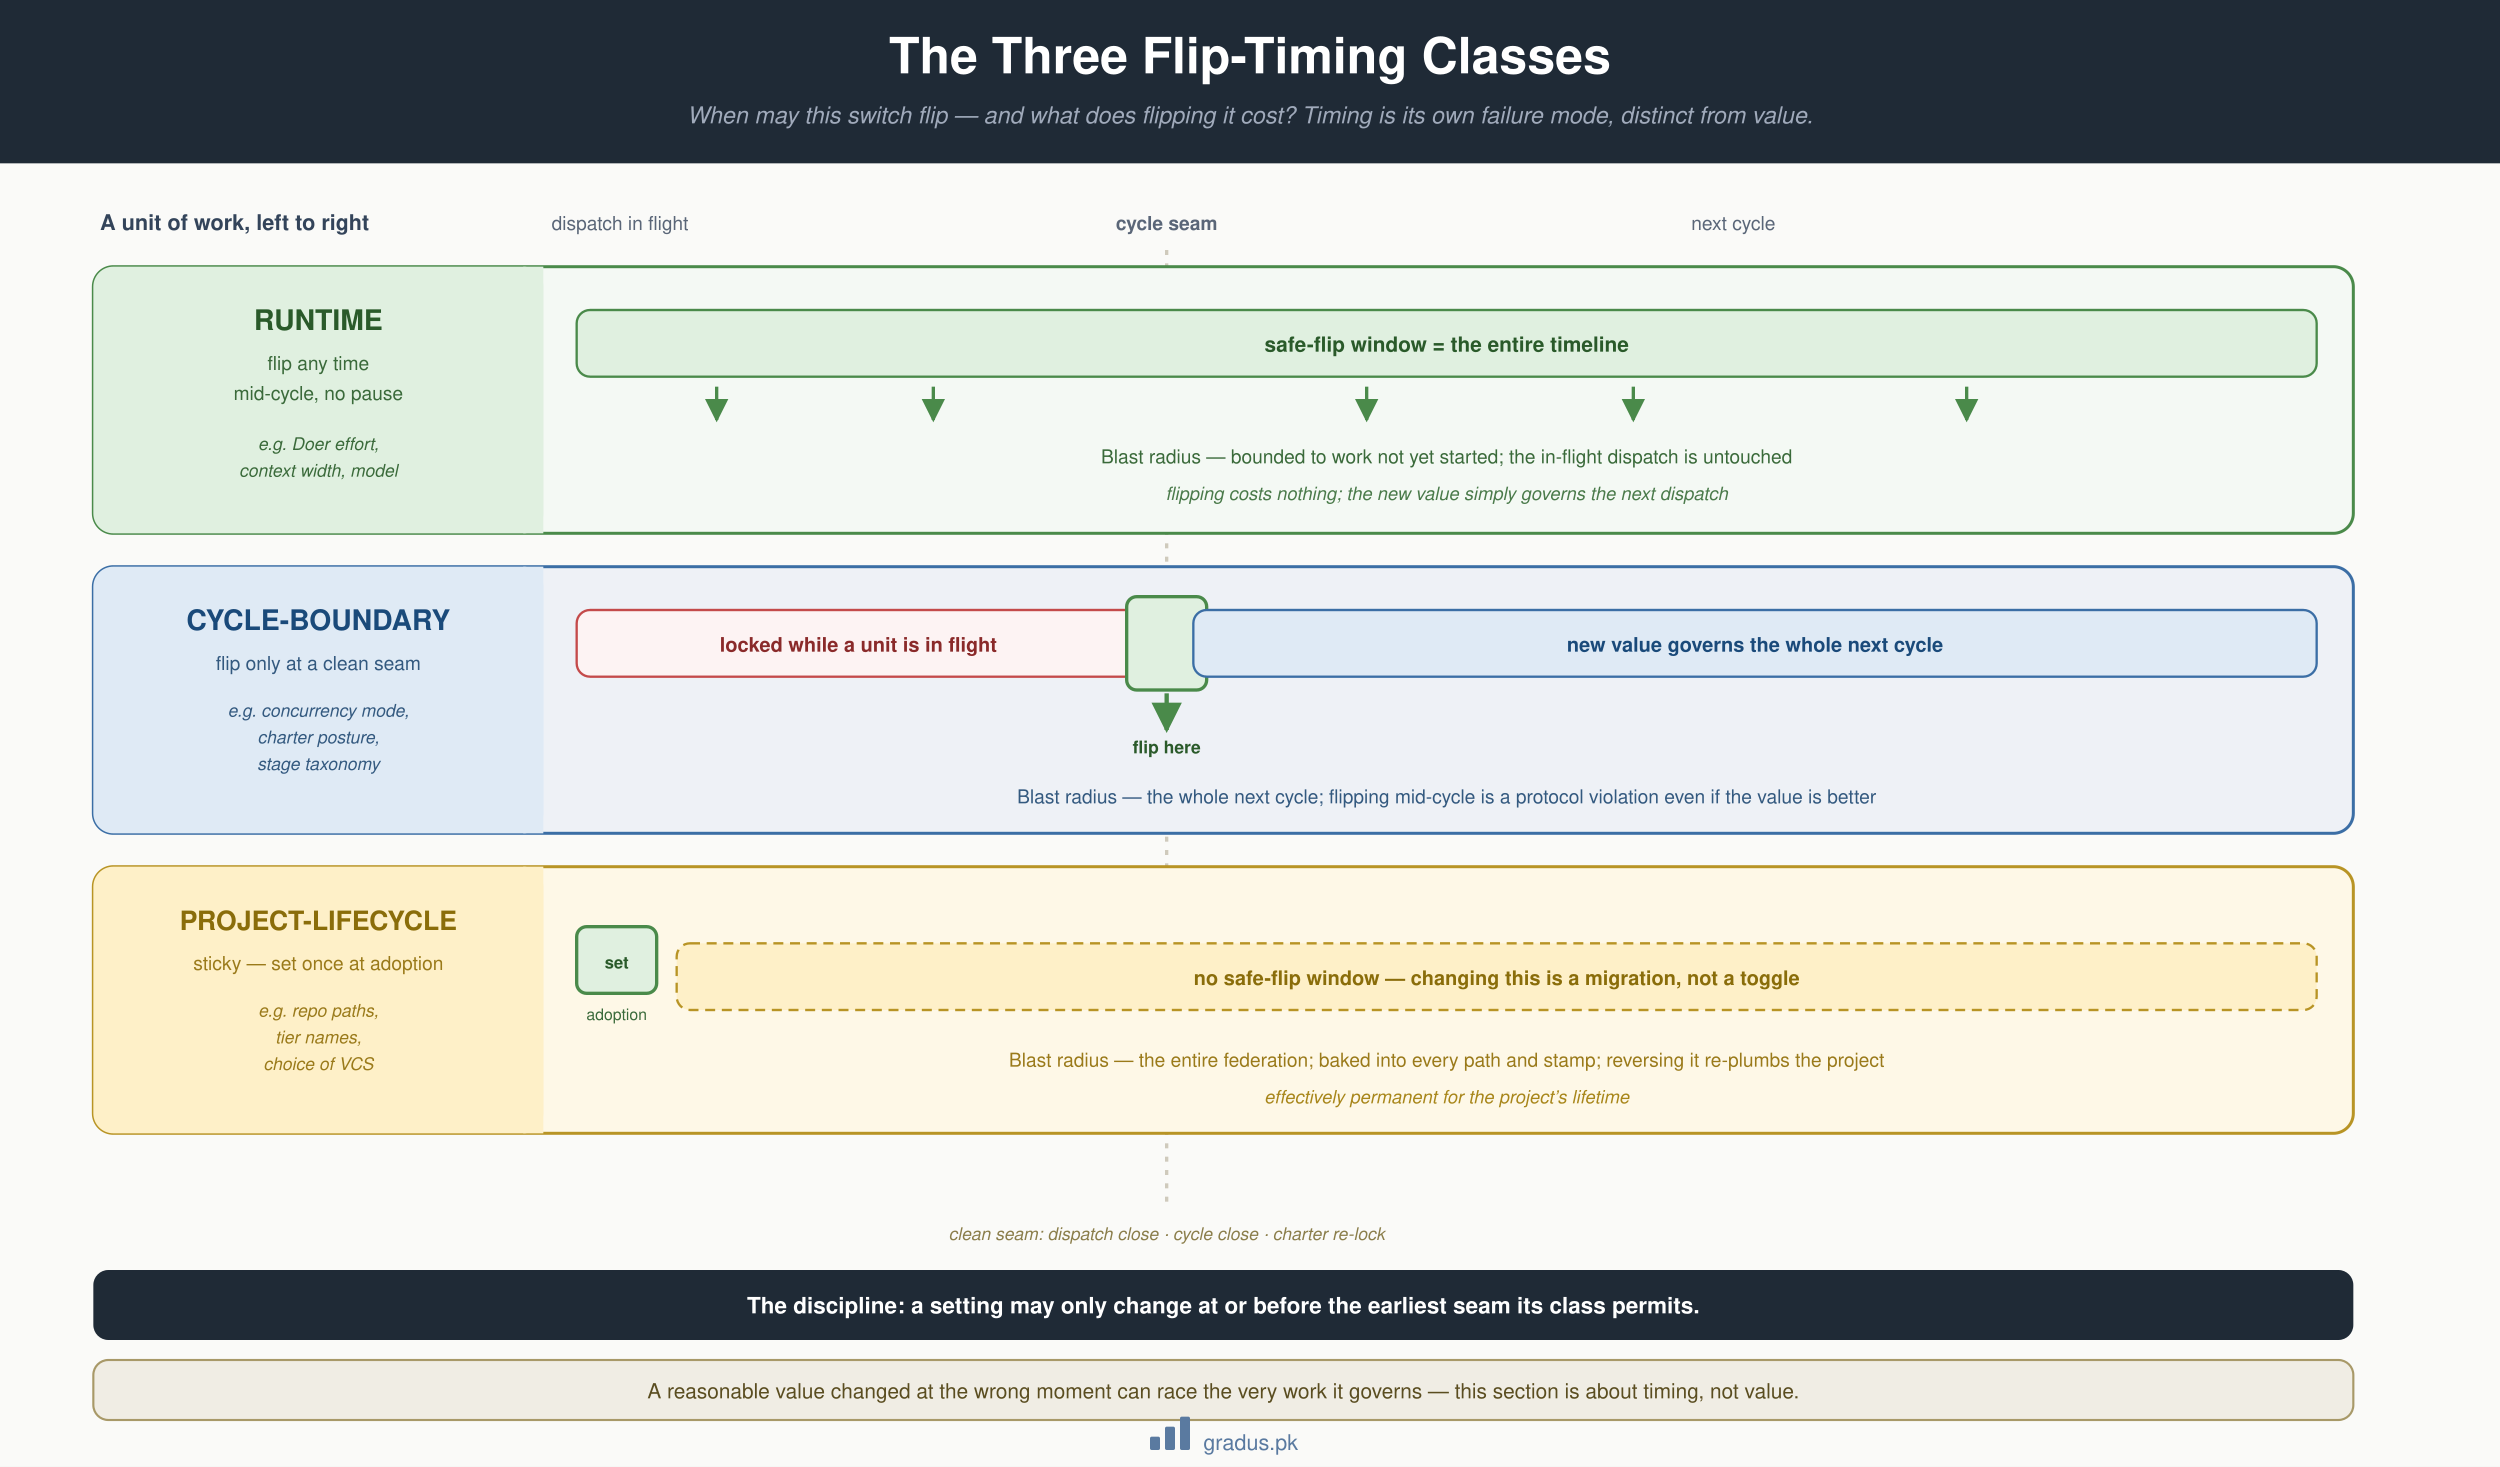
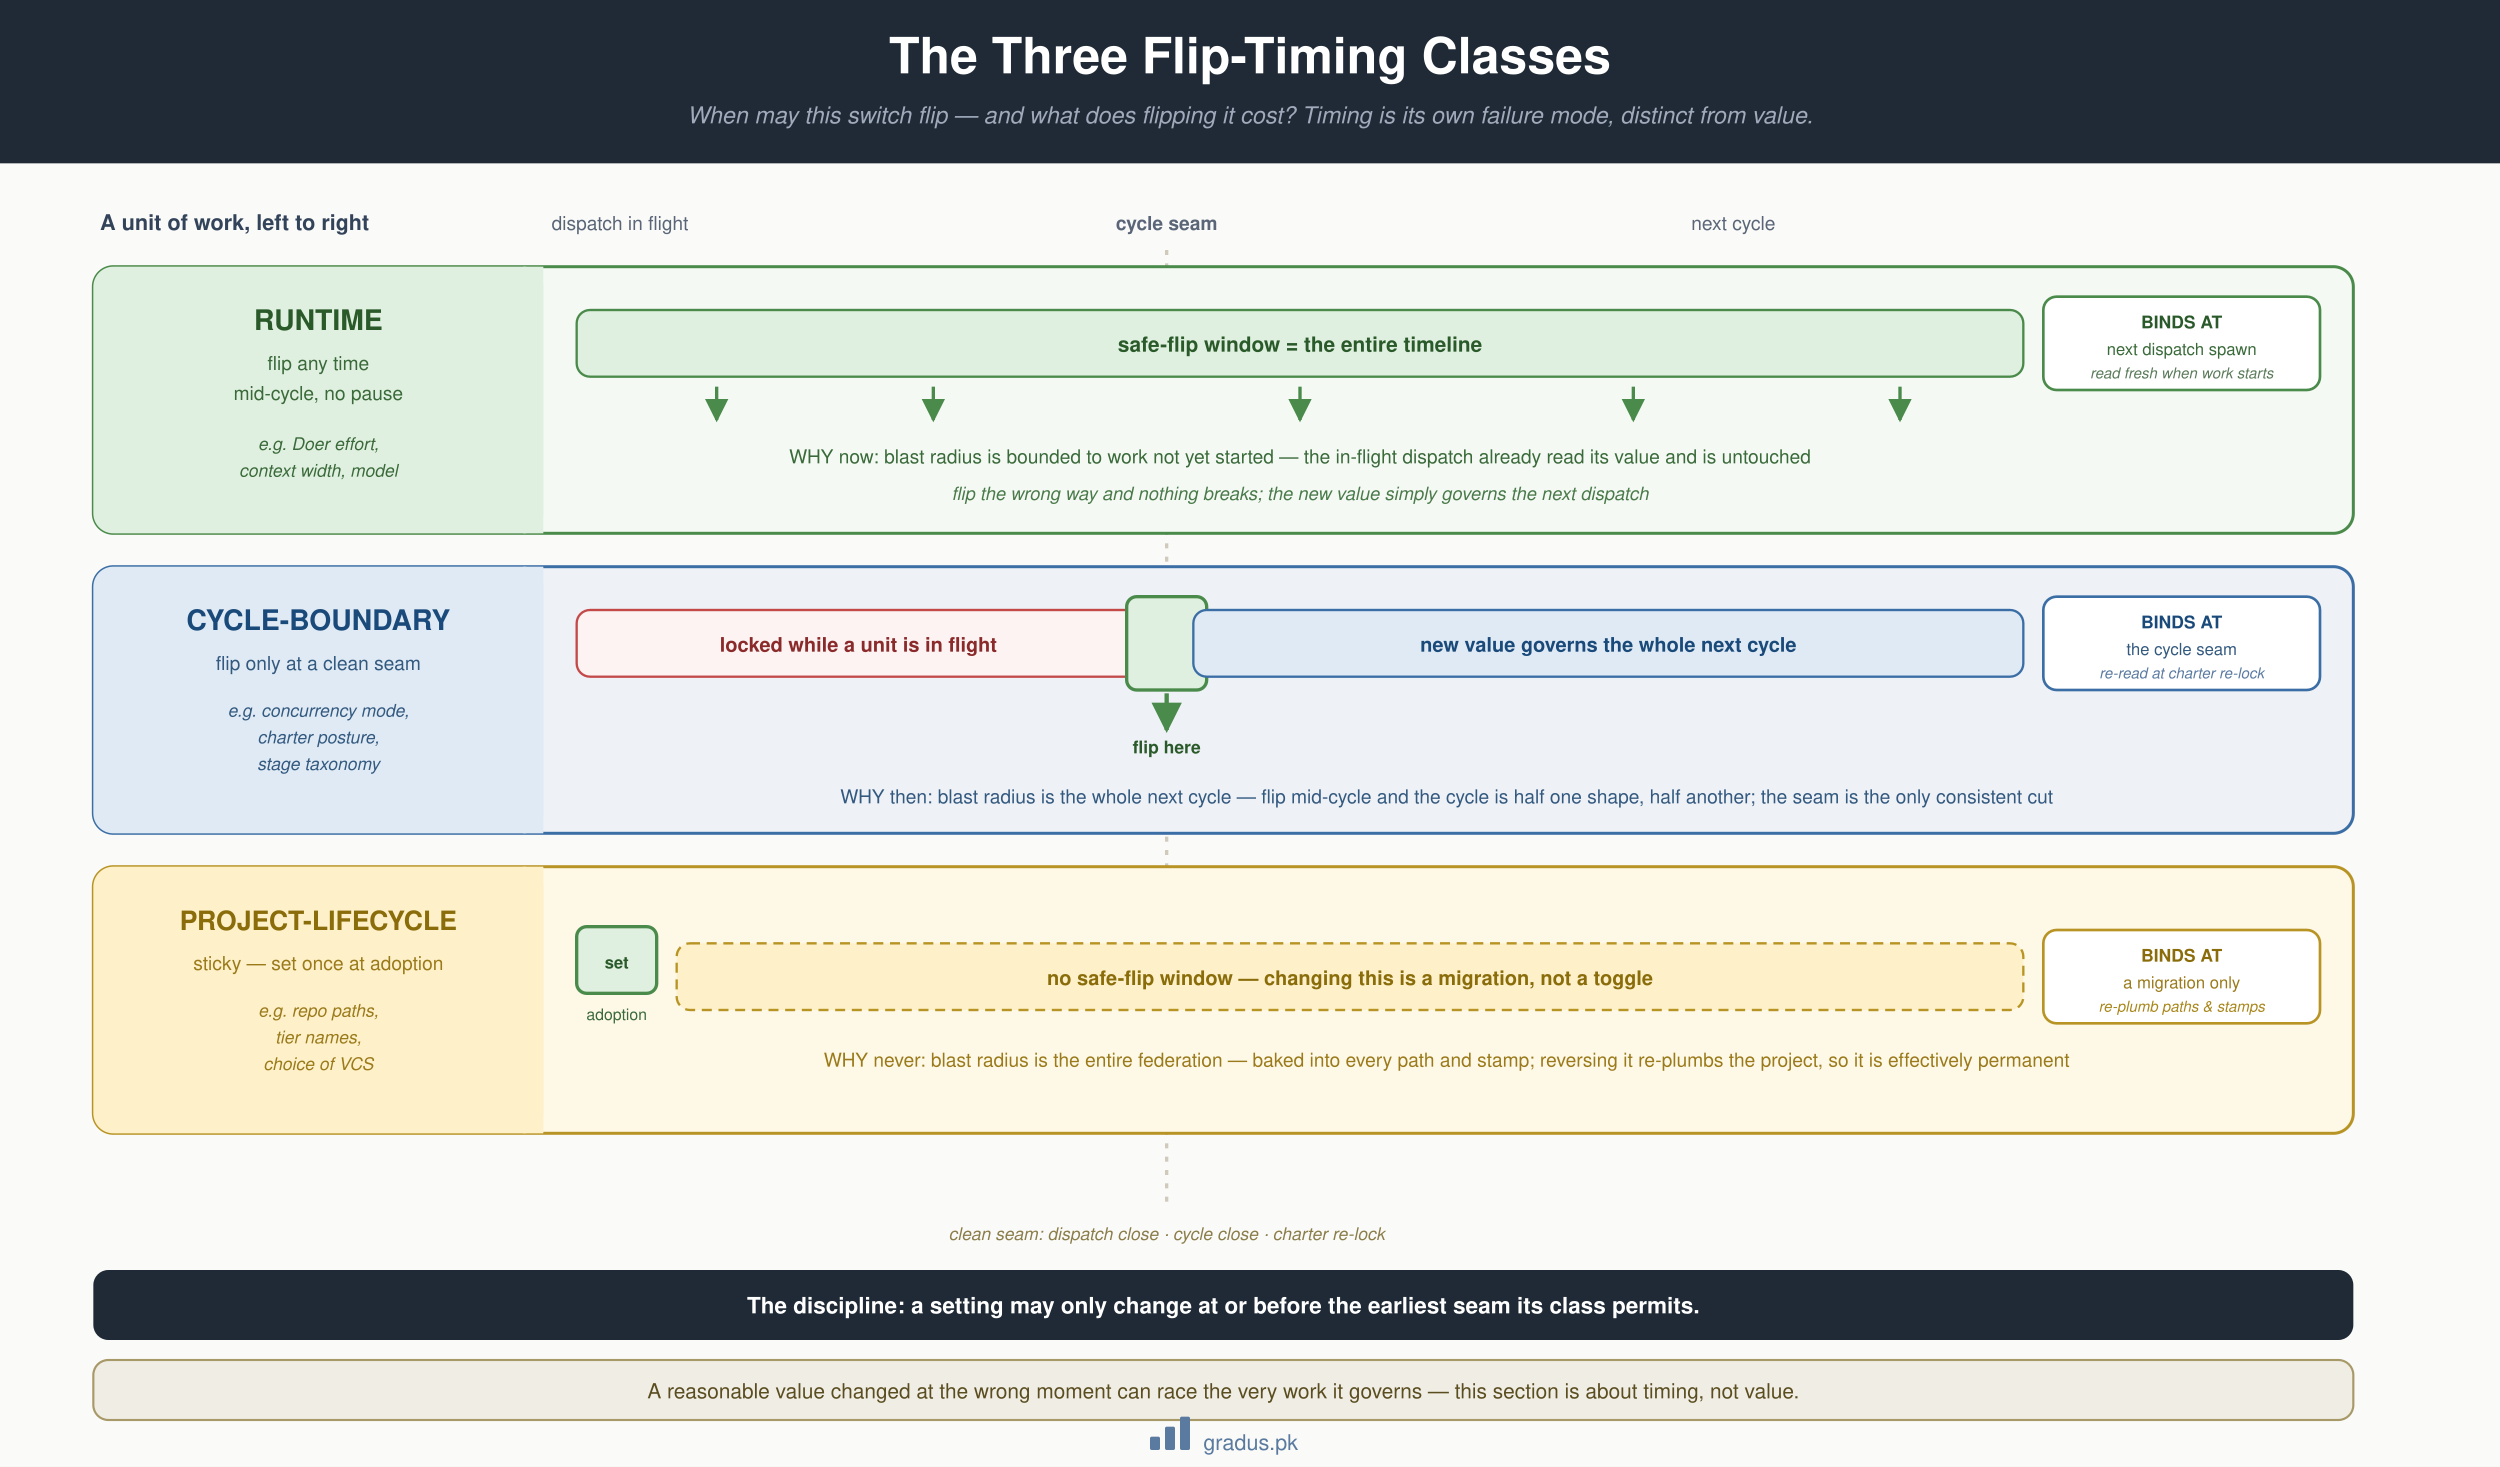
<svg xmlns="http://www.w3.org/2000/svg" xmlns:xlink="http://www.w3.org/1999/xlink" viewBox="0 0 1500 880" font-family="-apple-system, BlinkMacSystemFont, 'Segoe UI', Helvetica, Arial, sans-serif">
  <defs>
    <marker id="agreen" viewBox="0 0 10 10" refX="9" refY="5" markerWidth="7" markerHeight="7" orient="auto-start-reverse">
      <path d="M0,0 L10,5 L0,10 z" fill="#4a8a4a" />
    </marker>
    <marker id="ablue" viewBox="0 0 10 10" refX="9" refY="5" markerWidth="7" markerHeight="7" orient="auto-start-reverse">
      <path d="M0,0 L10,5 L0,10 z" fill="#3b6ea5" />
    </marker>
    <marker id="aamber" viewBox="0 0 10 10" refX="9" refY="5" markerWidth="7" markerHeight="7" orient="auto-start-reverse">
      <path d="M0,0 L10,5 L0,10 z" fill="#b89425" />
    </marker>
    <marker id="ared" viewBox="0 0 10 10" refX="9" refY="5" markerWidth="7" markerHeight="7" orient="auto-start-reverse">
      <path d="M0,0 L10,5 L0,10 z" fill="#c44a4a" />
    </marker>
  </defs>
  <rect width="1500" height="880" fill="#fafaf8" />
  <rect x="0" y="0" width="1500" height="98" fill="#1f2a36" />
  <text x="750" y="44" text-anchor="middle" font-size="30" font-weight="700" fill="#ffffff">The Three Flip-Timing Classes</text>
  <text x="750" y="74" text-anchor="middle" font-size="14" fill="#a0aabb" font-style="italic">When may this switch flip — and what does flipping it cost? Timing is its own failure mode, distinct from value.</text>
  <text x="60" y="138" font-size="13" font-weight="700" fill="#33445a">A unit of work, left to right</text>
  <text x="372" y="138" text-anchor="middle" font-size="11.5" fill="#5a6678">dispatch in flight</text>
  <text x="700" y="138" text-anchor="middle" font-size="11.5" fill="#5a6678" font-weight="700">cycle seam</text>
  <text x="1040" y="138" text-anchor="middle" font-size="11.5" fill="#5a6678">next cycle</text>
  <line x1="700" y1="150" x2="700" y2="724" stroke="#cfcabc" stroke-width="2" stroke-dasharray="3 5" />
  <text x="700" y="744" text-anchor="middle" font-size="10.5" fill="#8a7d4a" font-style="italic">clean seam: dispatch close · cycle close · charter re-lock</text>
  <rect x="56" y="160" width="1356" height="160" rx="12" fill="#f4f9f4" stroke="#4a8a4a" stroke-width="1.8" />
  <rect x="56" y="160" width="270" height="160" rx="12" fill="#e0f0e0" />
  <rect x="314" y="160" width="12" height="160" fill="#e0f0e0" />
  <text x="191" y="198" text-anchor="middle" font-size="17" font-weight="700" fill="#2a5a2a">RUNTIME</text>
  <text x="191" y="222" text-anchor="middle" font-size="11.5" fill="#3a6a3a">flip any time</text>
  <text x="191" y="240" text-anchor="middle" font-size="11.5" fill="#3a6a3a">mid-cycle, no pause</text>
  <text x="191" y="270" text-anchor="middle" font-size="10.5" fill="#3a6a3a" font-style="italic">e.g. Doer effort,</text>
  <text x="191" y="286" text-anchor="middle" font-size="10.5" fill="#3a6a3a" font-style="italic">context width, model</text>
-   <rect x="346" y="186" width="1044" height="40" rx="8" fill="#e0f0e0" stroke="#4a8a4a" stroke-width="1.4" />
-   <text x="868" y="211" text-anchor="middle" font-size="12.5" font-weight="700" fill="#2a5a2a">safe-flip window = the entire timeline</text>
+   <rect x="346" y="186" width="868" height="40" rx="8" fill="#e0f0e0" stroke="#4a8a4a" stroke-width="1.4" />
+   <text x="780" y="211" text-anchor="middle" font-size="12.5" font-weight="700" fill="#2a5a2a">safe-flip window = the entire timeline</text>
  <g stroke="#4a8a4a" stroke-width="2">
    <line x1="430" y1="232" x2="430" y2="252" marker-end="url(#agreen)" />
    <line x1="560" y1="232" x2="560" y2="252" marker-end="url(#agreen)" />
-     <line x1="820" y1="232" x2="820" y2="252" marker-end="url(#agreen)" />
+     <line x1="780" y1="232" x2="780" y2="252" marker-end="url(#agreen)" />
    <line x1="980" y1="232" x2="980" y2="252" marker-end="url(#agreen)" />
-     <line x1="1180" y1="232" x2="1180" y2="252" marker-end="url(#agreen)" />
+     <line x1="1140" y1="232" x2="1140" y2="252" marker-end="url(#agreen)" />
  </g>
-   <text x="868" y="278" text-anchor="middle" font-size="11.5" fill="#3a6a3a">Blast radius — bounded to work not yet started; the in-flight dispatch is untouched</text>
-   <text x="868" y="300" text-anchor="middle" font-size="11" fill="#4a7a4a" font-style="italic">flipping costs nothing; the new value simply governs the next dispatch</text>
+   <rect x="1226" y="178" width="166" height="56" rx="8" fill="#ffffff" stroke="#4a8a4a" stroke-width="1.6" />
+   <text x="1309" y="197" text-anchor="middle" font-size="10.5" font-weight="700" fill="#2a5a2a">BINDS AT</text>
+   <text x="1309" y="213" text-anchor="middle" font-size="10" fill="#3a6a3a">next dispatch spawn</text>
+   <text x="1309" y="227" text-anchor="middle" font-size="9" fill="#5a7a5a" font-style="italic">read fresh when work starts</text>
+   <text x="780" y="278" text-anchor="middle" font-size="11.5" fill="#3a6a3a">WHY now: blast radius is bounded to work not yet started — the in-flight dispatch already read its value and is untouched</text>
+   <text x="780" y="300" text-anchor="middle" font-size="11" fill="#4a7a4a" font-style="italic">flip the wrong way and nothing breaks; the new value simply governs the next dispatch</text>
  <rect x="56" y="340" width="1356" height="160" rx="12" fill="#eef1f6" stroke="#3b6ea5" stroke-width="1.8" />
  <rect x="56" y="340" width="270" height="160" rx="12" fill="#dfeaf5" />
  <rect x="314" y="340" width="12" height="160" fill="#dfeaf5" />
  <text x="191" y="378" text-anchor="middle" font-size="17" font-weight="700" fill="#1a4a7a">CYCLE-BOUNDARY</text>
  <text x="191" y="402" text-anchor="middle" font-size="11.5" fill="#33597f">flip only at a clean seam</text>
  <text x="191" y="430" text-anchor="middle" font-size="10.5" fill="#33597f" font-style="italic">e.g. concurrency mode,</text>
  <text x="191" y="446" text-anchor="middle" font-size="10.5" fill="#33597f" font-style="italic">charter posture,</text>
  <text x="191" y="462" text-anchor="middle" font-size="10.5" fill="#33597f" font-style="italic">stage taxonomy</text>
  <rect x="346" y="366" width="338" height="40" rx="8" fill="#fdf3f3" stroke="#c44a4a" stroke-width="1.4" />
  <text x="515" y="391" text-anchor="middle" font-size="12" font-weight="700" fill="#8a2a2a">locked while a unit is in flight</text>
  <rect x="676" y="358" width="48" height="56" rx="6" fill="#e0f0e0" stroke="#4a8a4a" stroke-width="2" />
  <line x1="700" y1="416" x2="700" y2="438" stroke="#4a8a4a" stroke-width="2.6" marker-end="url(#agreen)" />
  <text x="700" y="452" text-anchor="middle" font-size="10.5" font-weight="700" fill="#2a5a2a">flip here</text>
-   <rect x="716" y="366" width="674" height="40" rx="8" fill="#dfeaf5" stroke="#3b6ea5" stroke-width="1.4" />
-   <text x="1053" y="391" text-anchor="middle" font-size="12" font-weight="700" fill="#1a4a7a">new value governs the whole next cycle</text>
-   <text x="868" y="482" text-anchor="middle" font-size="11.5" fill="#33597f">Blast radius — the whole next cycle; flipping mid-cycle is a protocol violation even if the value is better</text>
+   <rect x="716" y="366" width="498" height="40" rx="8" fill="#dfeaf5" stroke="#3b6ea5" stroke-width="1.4" />
+   <text x="965" y="391" text-anchor="middle" font-size="12" font-weight="700" fill="#1a4a7a">new value governs the whole next cycle</text>
+   <rect x="1226" y="358" width="166" height="56" rx="8" fill="#ffffff" stroke="#3b6ea5" stroke-width="1.6" />
+   <text x="1309" y="377" text-anchor="middle" font-size="10.5" font-weight="700" fill="#1a4a7a">BINDS AT</text>
+   <text x="1309" y="393" text-anchor="middle" font-size="10" fill="#33597f">the cycle seam</text>
+   <text x="1309" y="407" text-anchor="middle" font-size="9" fill="#5a7aa0" font-style="italic">re-read at charter re-lock</text>
+   <text x="868" y="482" text-anchor="middle" font-size="11.5" fill="#33597f">WHY then: blast radius is the whole next cycle — flip mid-cycle and the cycle is half one shape, half another; the seam is the only consistent cut</text>
  <rect x="56" y="520" width="1356" height="160" rx="12" fill="#fef8e7" stroke="#b89425" stroke-width="1.8" />
  <rect x="56" y="520" width="270" height="160" rx="12" fill="#fef0c8" />
  <rect x="314" y="520" width="12" height="160" fill="#fef0c8" />
  <text x="191" y="558" text-anchor="middle" font-size="16" font-weight="700" fill="#8a6d0a">PROJECT-LIFECYCLE</text>
  <text x="191" y="582" text-anchor="middle" font-size="11.5" fill="#9a7a1a">sticky — set once at adoption</text>
  <text x="191" y="610" text-anchor="middle" font-size="10.5" fill="#9a7a1a" font-style="italic">e.g. repo paths,</text>
  <text x="191" y="626" text-anchor="middle" font-size="10.5" fill="#9a7a1a" font-style="italic">tier names,</text>
  <text x="191" y="642" text-anchor="middle" font-size="10.5" fill="#9a7a1a" font-style="italic">choice of VCS</text>
  <rect x="346" y="556" width="48" height="40" rx="6" fill="#e0f0e0" stroke="#4a8a4a" stroke-width="2" />
  <text x="370" y="581" text-anchor="middle" font-size="10" font-weight="700" fill="#2a5a2a">set</text>
  <text x="370" y="612" text-anchor="middle" font-size="9.5" fill="#3a6a3a">adoption</text>
-   <rect x="406" y="566" width="984" height="40" rx="8" fill="#fef0c8" stroke="#b89425" stroke-width="1.4" stroke-dasharray="6 4" />
-   <text x="898" y="591" text-anchor="middle" font-size="12" font-weight="700" fill="#8a6d0a">no safe-flip window — changing this is a migration, not a toggle</text>
-   <text x="868" y="640" text-anchor="middle" font-size="11.5" fill="#9a7a1a">Blast radius — the entire federation; baked into every path and stamp; reversing it re-plumbs the project</text>
-   <text x="868" y="662" text-anchor="middle" font-size="11" fill="#a8861a" font-style="italic">effectively permanent for the project’s lifetime</text>
+   <rect x="406" y="566" width="808" height="40" rx="8" fill="#fef0c8" stroke="#b89425" stroke-width="1.4" stroke-dasharray="6 4" />
+   <text x="810" y="591" text-anchor="middle" font-size="12" font-weight="700" fill="#8a6d0a">no safe-flip window — changing this is a migration, not a toggle</text>
+   <rect x="1226" y="558" width="166" height="56" rx="8" fill="#ffffff" stroke="#b89425" stroke-width="1.6" />
+   <text x="1309" y="577" text-anchor="middle" font-size="10.5" font-weight="700" fill="#8a6d0a">BINDS AT</text>
+   <text x="1309" y="593" text-anchor="middle" font-size="10" fill="#9a7a1a">a migration only</text>
+   <text x="1309" y="607" text-anchor="middle" font-size="9" fill="#a8861a" font-style="italic">re-plumb paths &amp; stamps</text>
+   <text x="868" y="640" text-anchor="middle" font-size="11.5" fill="#9a7a1a">WHY never: blast radius is the entire federation — baked into every path and stamp; reversing it re-plumbs the project, so it is effectively permanent</text>
  <rect x="56" y="762" width="1356" height="42" rx="9" fill="#1f2a36" />
  <text x="734" y="788" text-anchor="middle" font-size="13.5" font-weight="700" fill="#ffffff">The discipline: a setting may only change at or before the earliest seam its class permits.</text>
  <rect x="56" y="816" width="1356" height="36" rx="9" fill="#f0ede4" stroke="#a89968" stroke-width="1.3" />
  <text x="734" y="839" text-anchor="middle" font-size="12.5" fill="#5a4d20">A reasonable value changed at the wrong moment can race the very work it governs — this section is about timing, not value.</text>
  <a href="https://gradus.pk" xlink:href="https://gradus.pk" target="_blank">
    <g fill="#5a7aa0">
      <rect x="690" y="862" width="6" height="8" rx="1" />
      <rect x="699" y="856" width="6" height="14" rx="1" />
      <rect x="708" y="850" width="6" height="20" rx="1" />
    </g>
    <text x="722" y="870" font-size="13" fill="#5a7aa0">gradus.pk</text>
  </a>
</svg>
